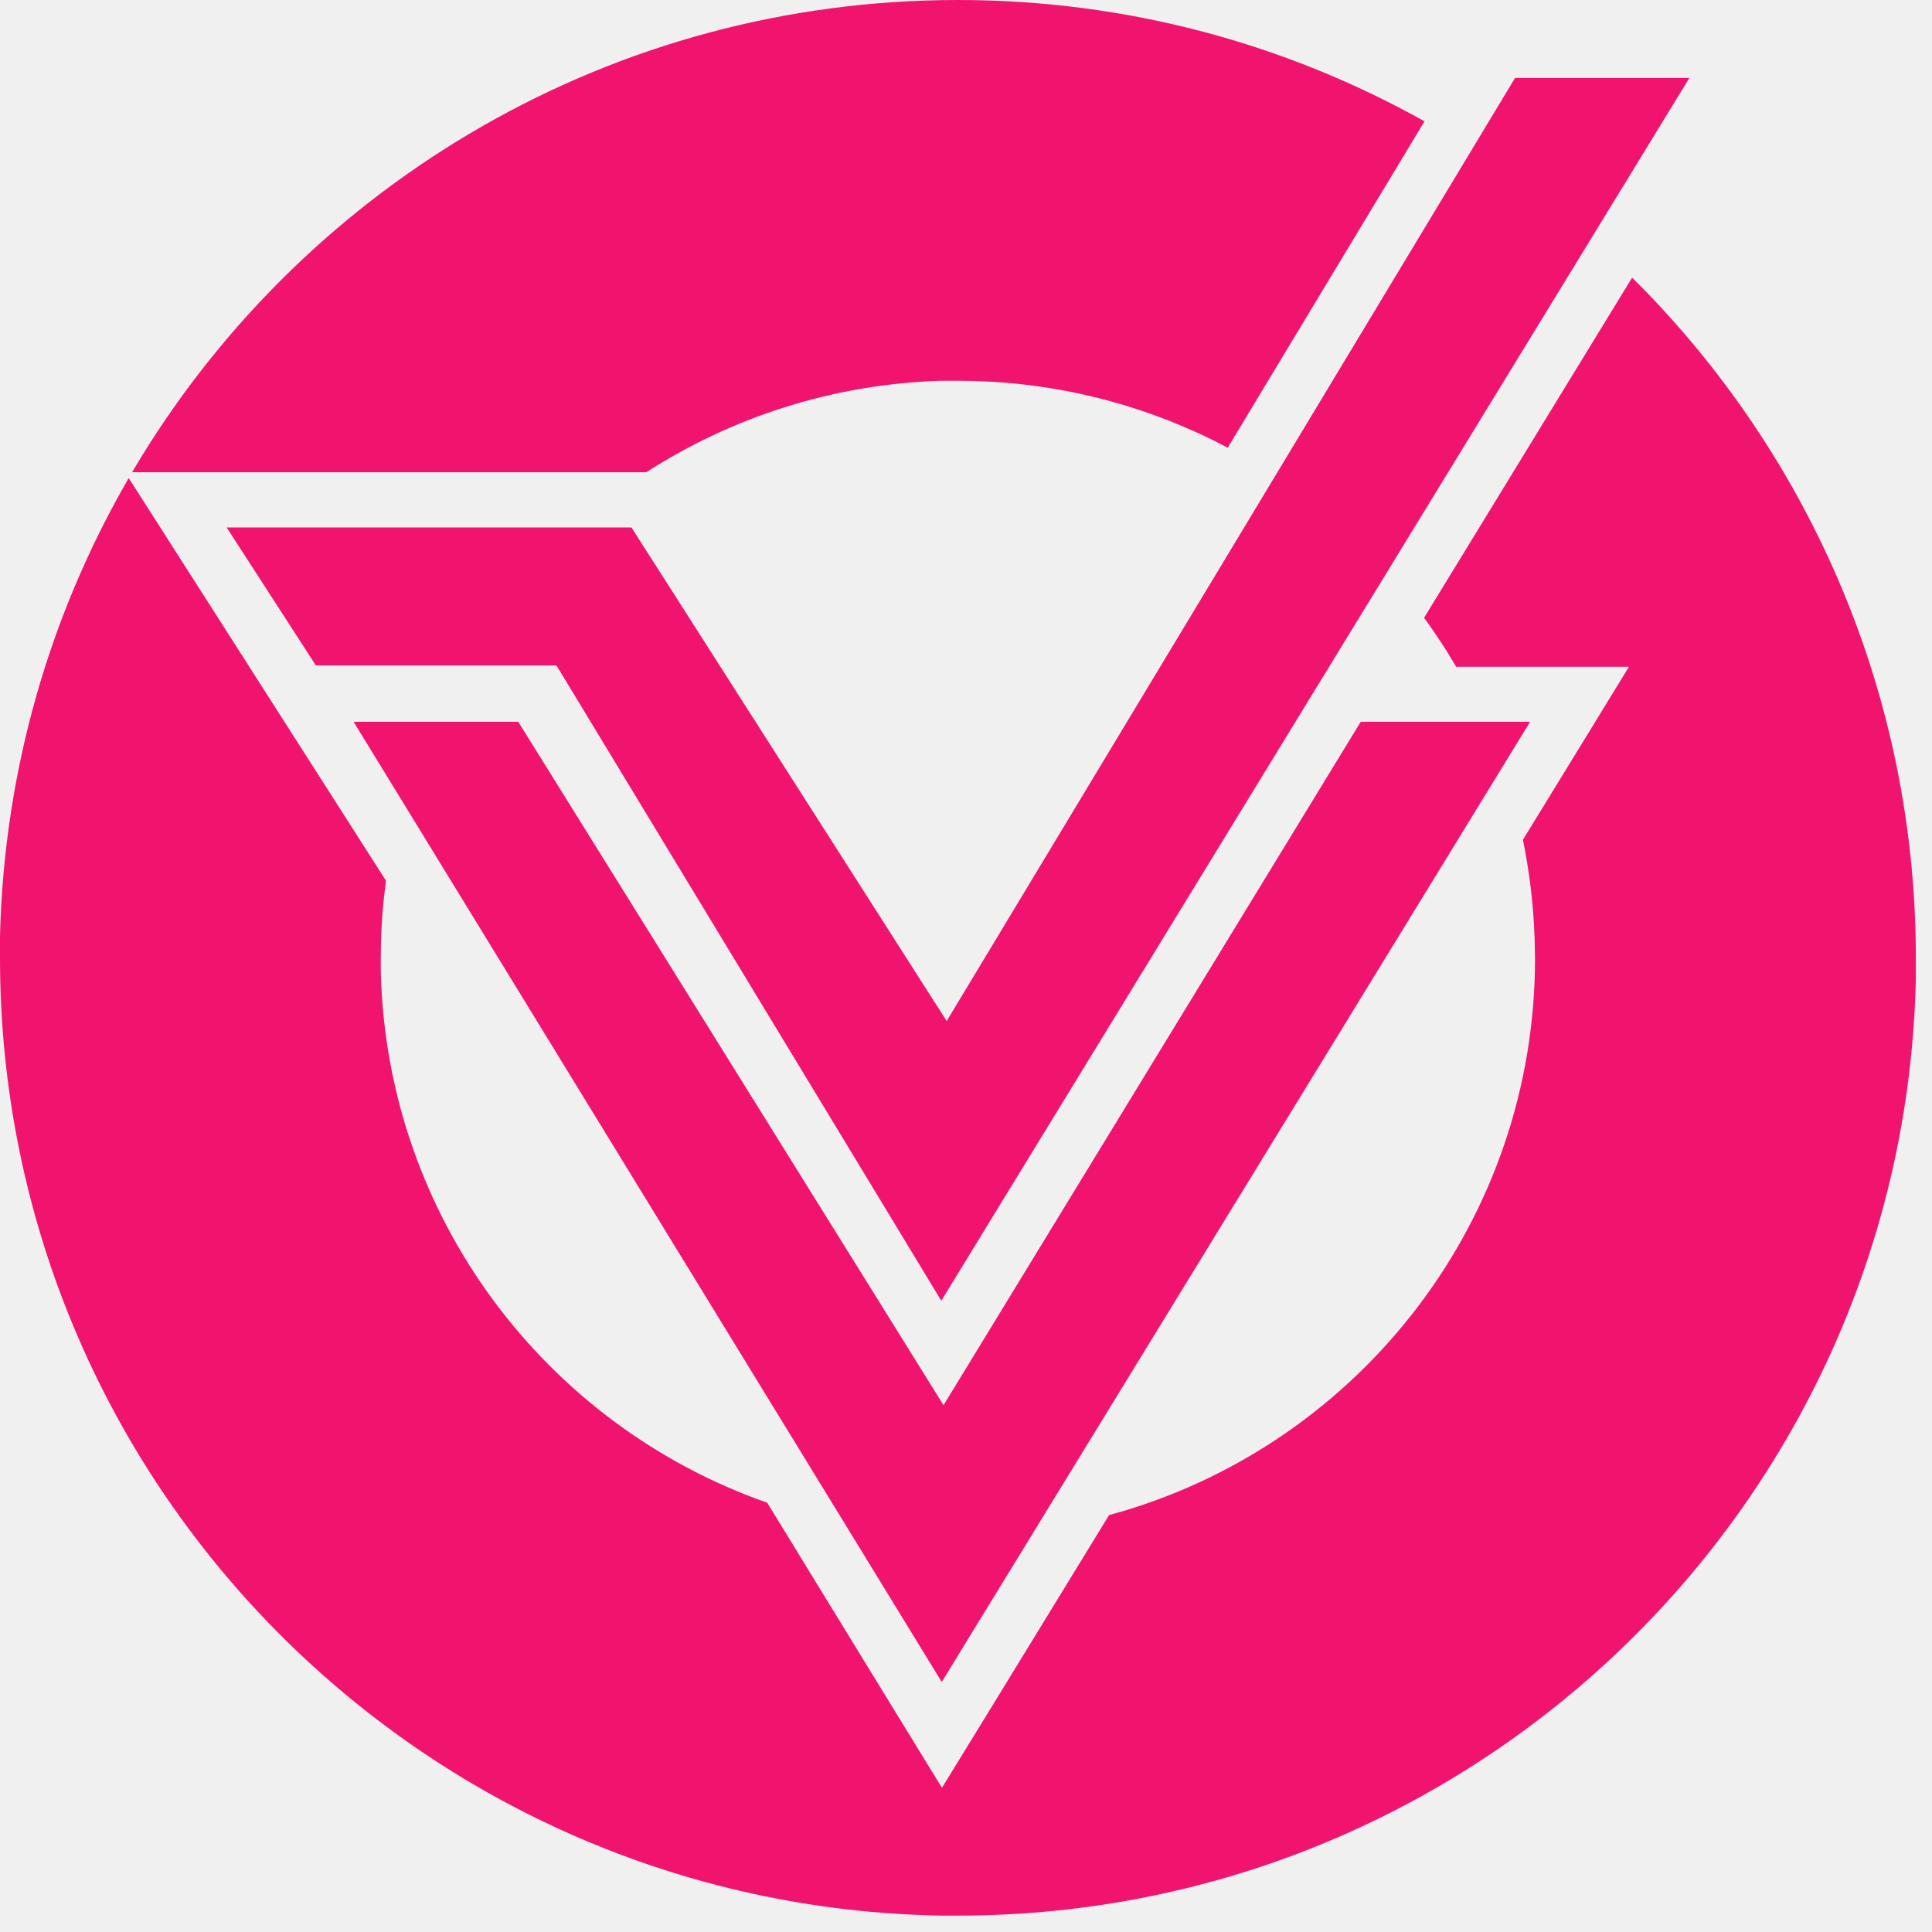
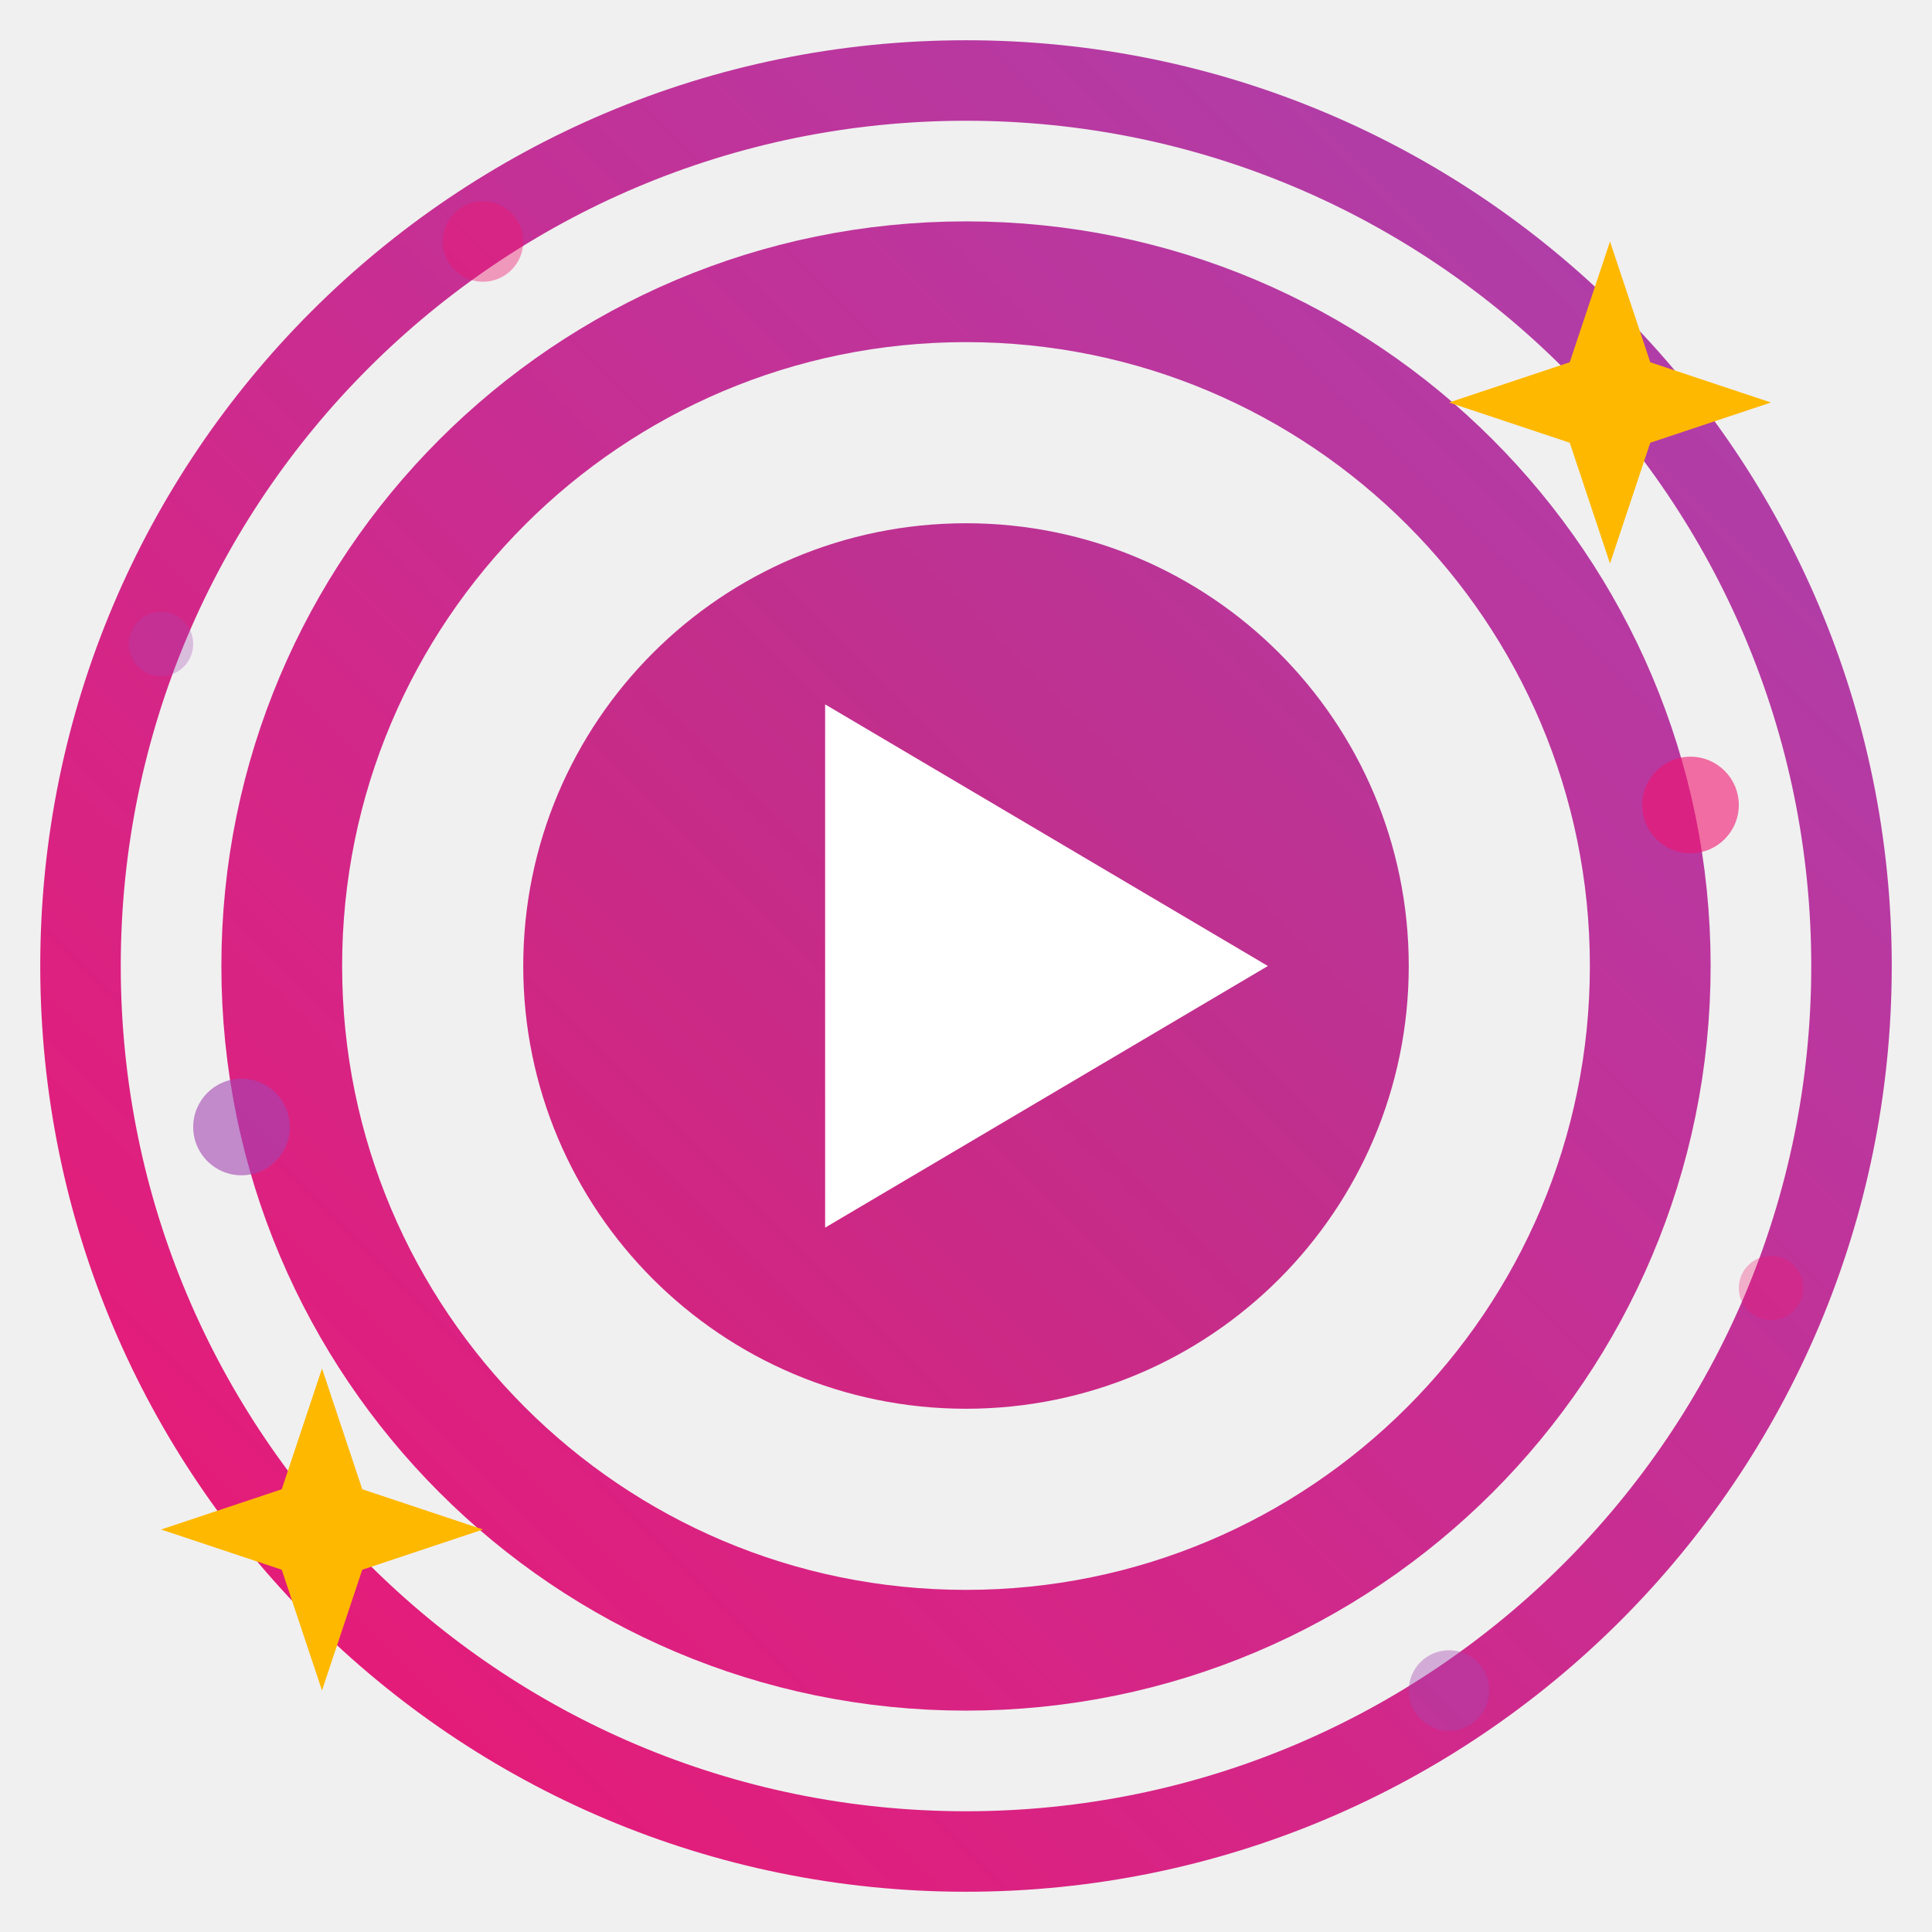
- <svg xmlns="http://www.w3.org/2000/svg" viewBox="0 0 86 86">
-   <path fill="#f0146e" fill-rule="evenodd" d="m42.64,0c7.54,0,14.62,1.96,20.77,5.4l-8.76,14.53-.68-.35c-3.42-1.68-7.26-2.63-11.33-2.63h-.8c-4.81.16-9.28,1.63-13.07,4.07H5.88l.39-.65C13.77,8.15,27.25,0,42.64,0Zm32.56,3.47l-33.3,54.43-17.13-28.28h-10.71l-3.97-6.14h18.02l14.03,21.97L67.44,3.47h7.76Zm-52.13,28.66l18.93,30.42,18.57-30.42h7.54l-26.19,42.74L15.74,32.13h7.33Zm49.57-19.78l.58.58c7.4,7.62,11.99,18,12.06,29.44v1.23c-.52,23.1-19.41,41.67-42.64,41.67h-.71C18.71,84.89,0,65.95,0,42.64v-.97c.18-7.42,2.24-14.37,5.73-20.39l11.45,17.92-.1.85c-.09.85-.13,1.72-.13,2.59v.62c.27,10.94,7.37,20.19,17.2,23.63l5.68,9.27,2.1,3.42,2.1-3.42,5.34-8.72.57-.16c10.63-3.14,18.39-12.98,18.39-24.63l-.02-.9c-.05-1.49-.23-2.95-.52-4.37l2.43-3.96,2.29-3.74h-7.69l-.45-.74c-.31-.49-.64-.97-.98-1.44l9.26-15.14Z" />
+ <svg xmlns="http://www.w3.org/2000/svg" viewBox="0 0 48 48" fill="none">
+   <defs>
+     <linearGradient id="g" x1="0" y1="48" x2="48" y2="0" gradientUnits="userSpaceOnUse">
+       <stop offset="0%" stop-color="#F0146E" />
+       <stop offset="100%" stop-color="#A445B2" />
+     </linearGradient>
+     <linearGradient id="g2" x1="0" y1="48" x2="48" y2="0" gradientUnits="userSpaceOnUse">
+       <stop offset="0%" stop-color="#F0146E" />
+       <stop offset="50%" stop-color="#C42D8A" />
+       <stop offset="100%" stop-color="#A445B2" />
+     </linearGradient>
+   </defs>
+   <circle cx="24" cy="24" r="22" stroke="url(#g)" stroke-width="2" fill="none" />
+   <circle cx="24" cy="24" r="17" stroke="url(#g)" stroke-width="3" fill="none" />
+   <circle cx="24" cy="24" r="11" fill="url(#g2)" />
+   <polygon points="20.5,17.5 20.5,30.5 31.5,24" fill="white" />
+   <path d="M40,6 L41,9 L44,10 L41,11 L40,14 L39,11 L36,10 L39,9 Z" fill="#FFB800" />
+   <path d="M8,34 L9,37 L12,38 L9,39 L8,42 L7,39 L4,38 L7,37 Z" fill="#FFB800" />
+   <circle cx="42" cy="20" r="1.2" fill="#F0146E" opacity="0.6" />
+   <circle cx="6" cy="28" r="1.2" fill="#A445B2" opacity="0.6" />
+   <circle cx="36" cy="42" r="1" fill="#A445B2" opacity="0.4" />
+   <circle cx="12" cy="6" r="1" fill="#F0146E" opacity="0.4" />
+   <circle cx="44" cy="32" r="0.8" fill="#F0146E" opacity="0.3" />
+   <circle cx="4" cy="16" r="0.8" fill="#A445B2" opacity="0.3" />
</svg>
